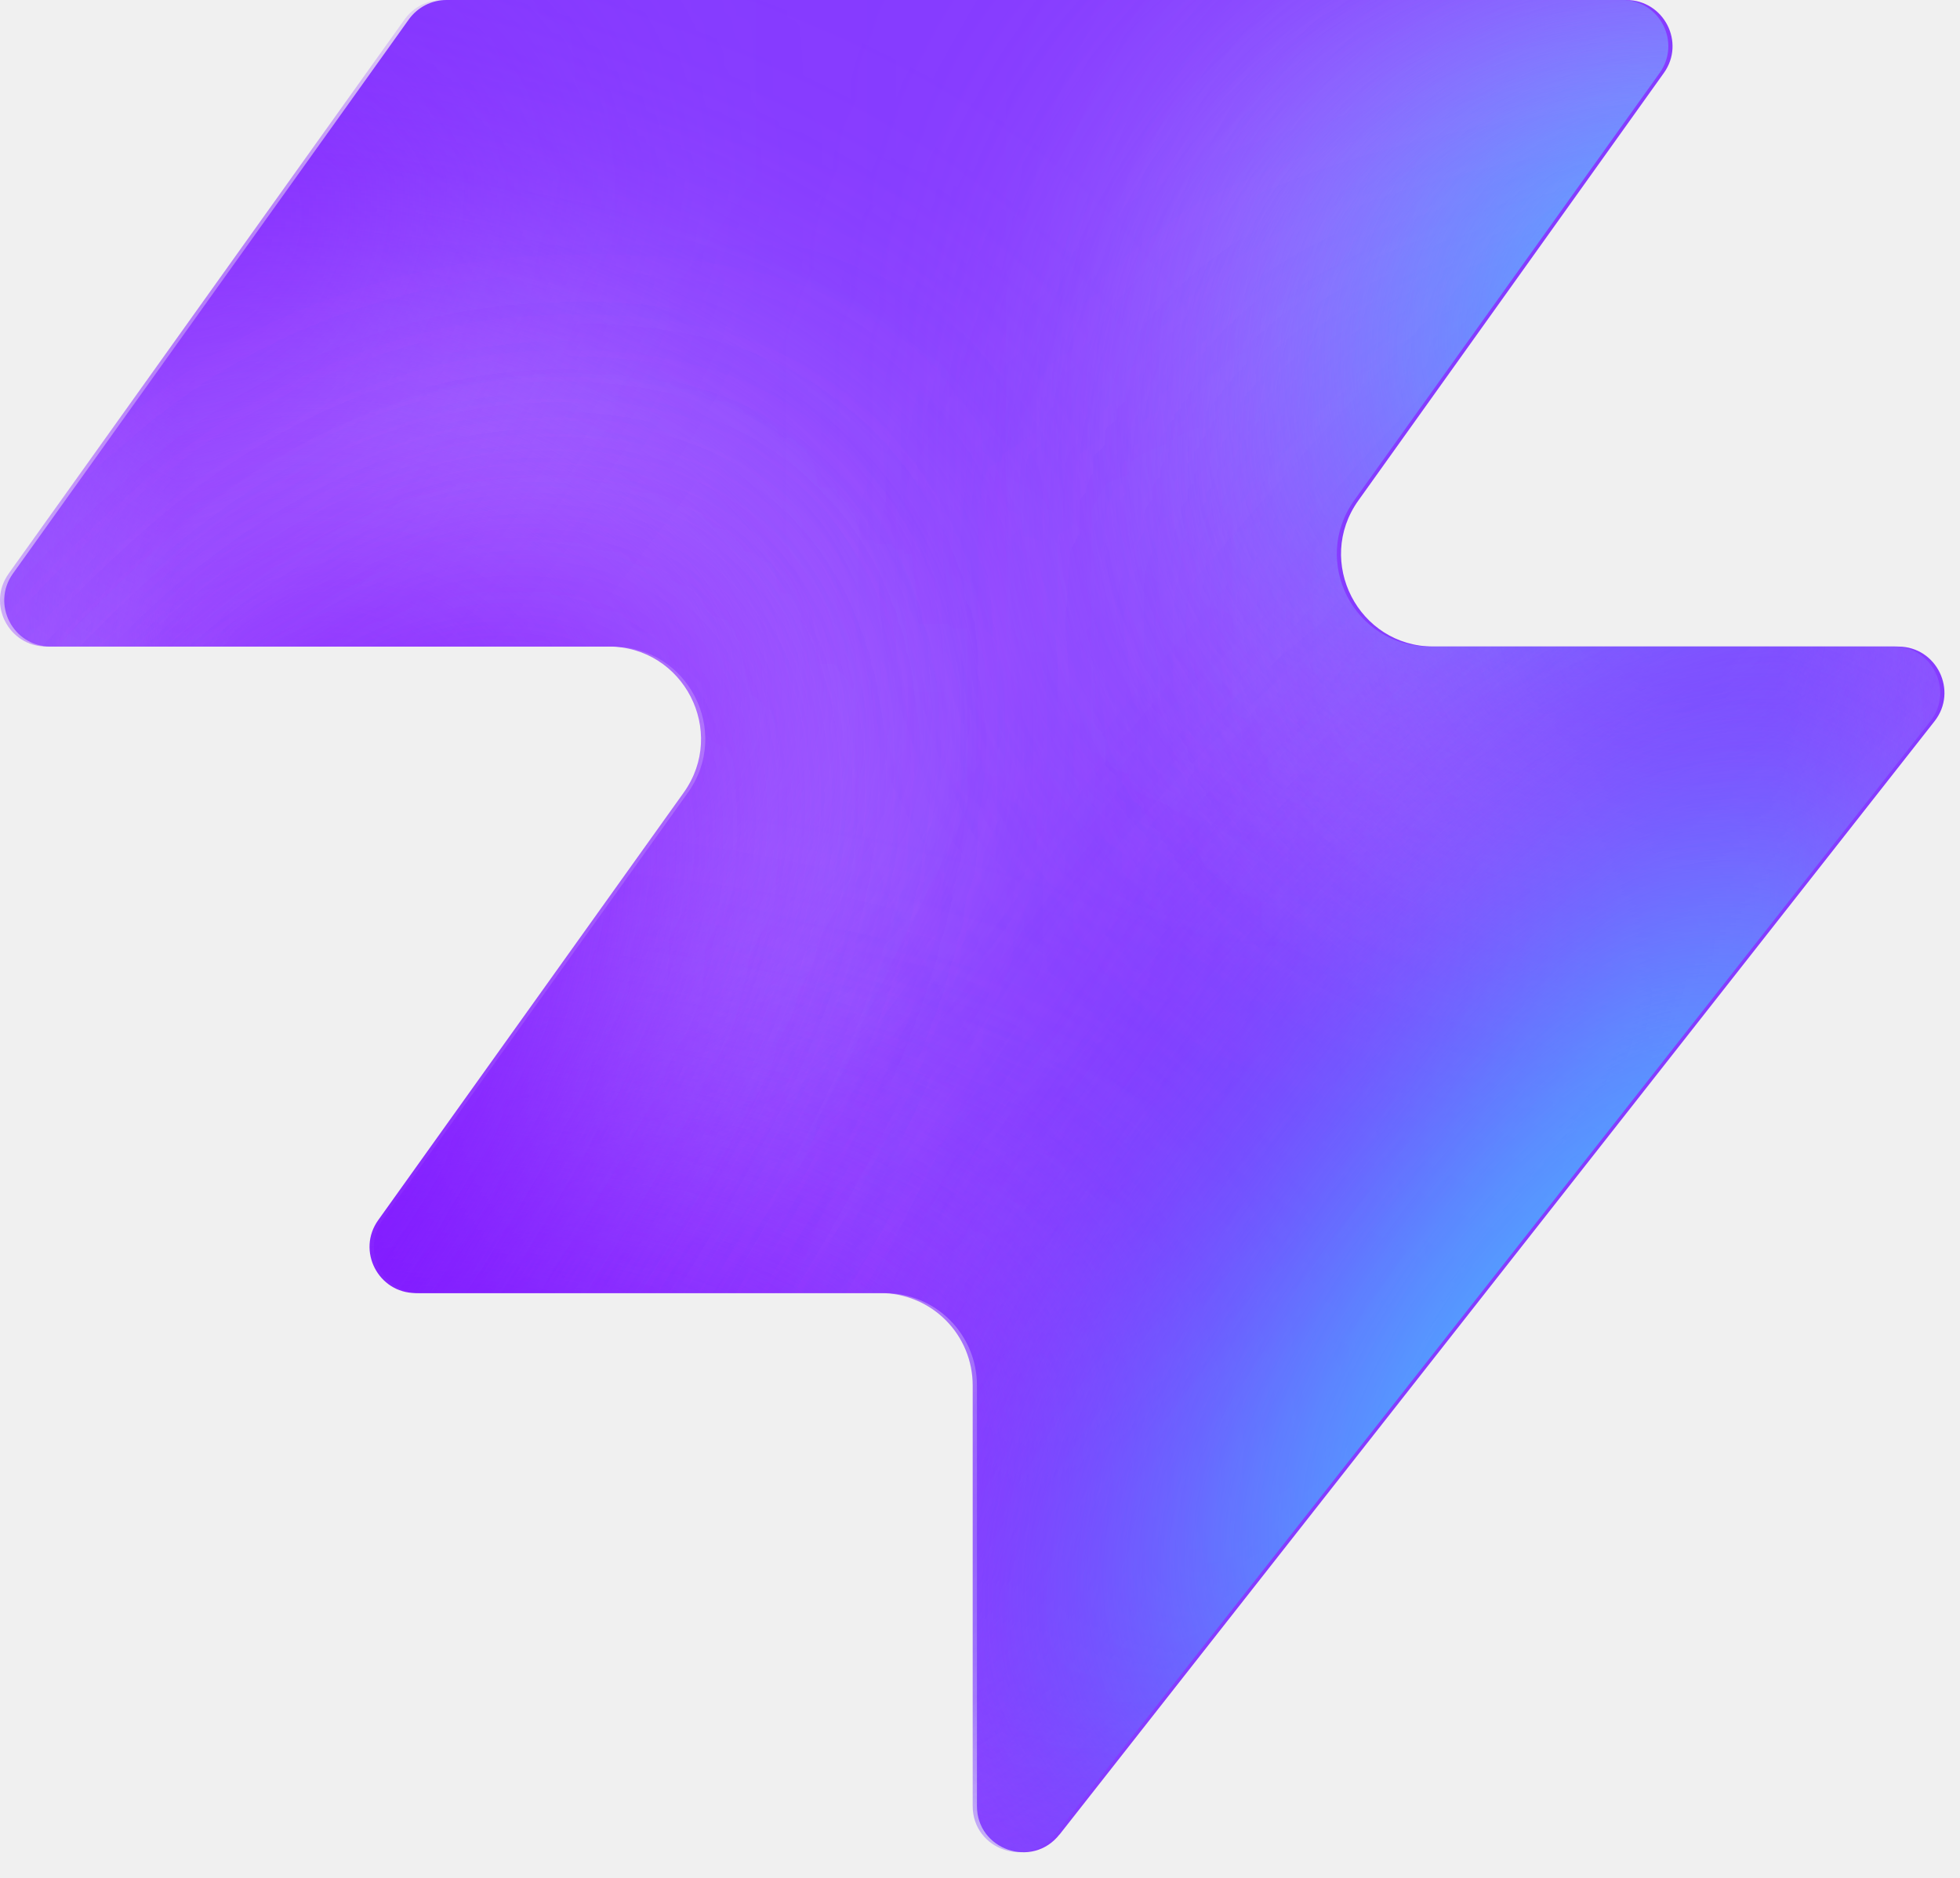
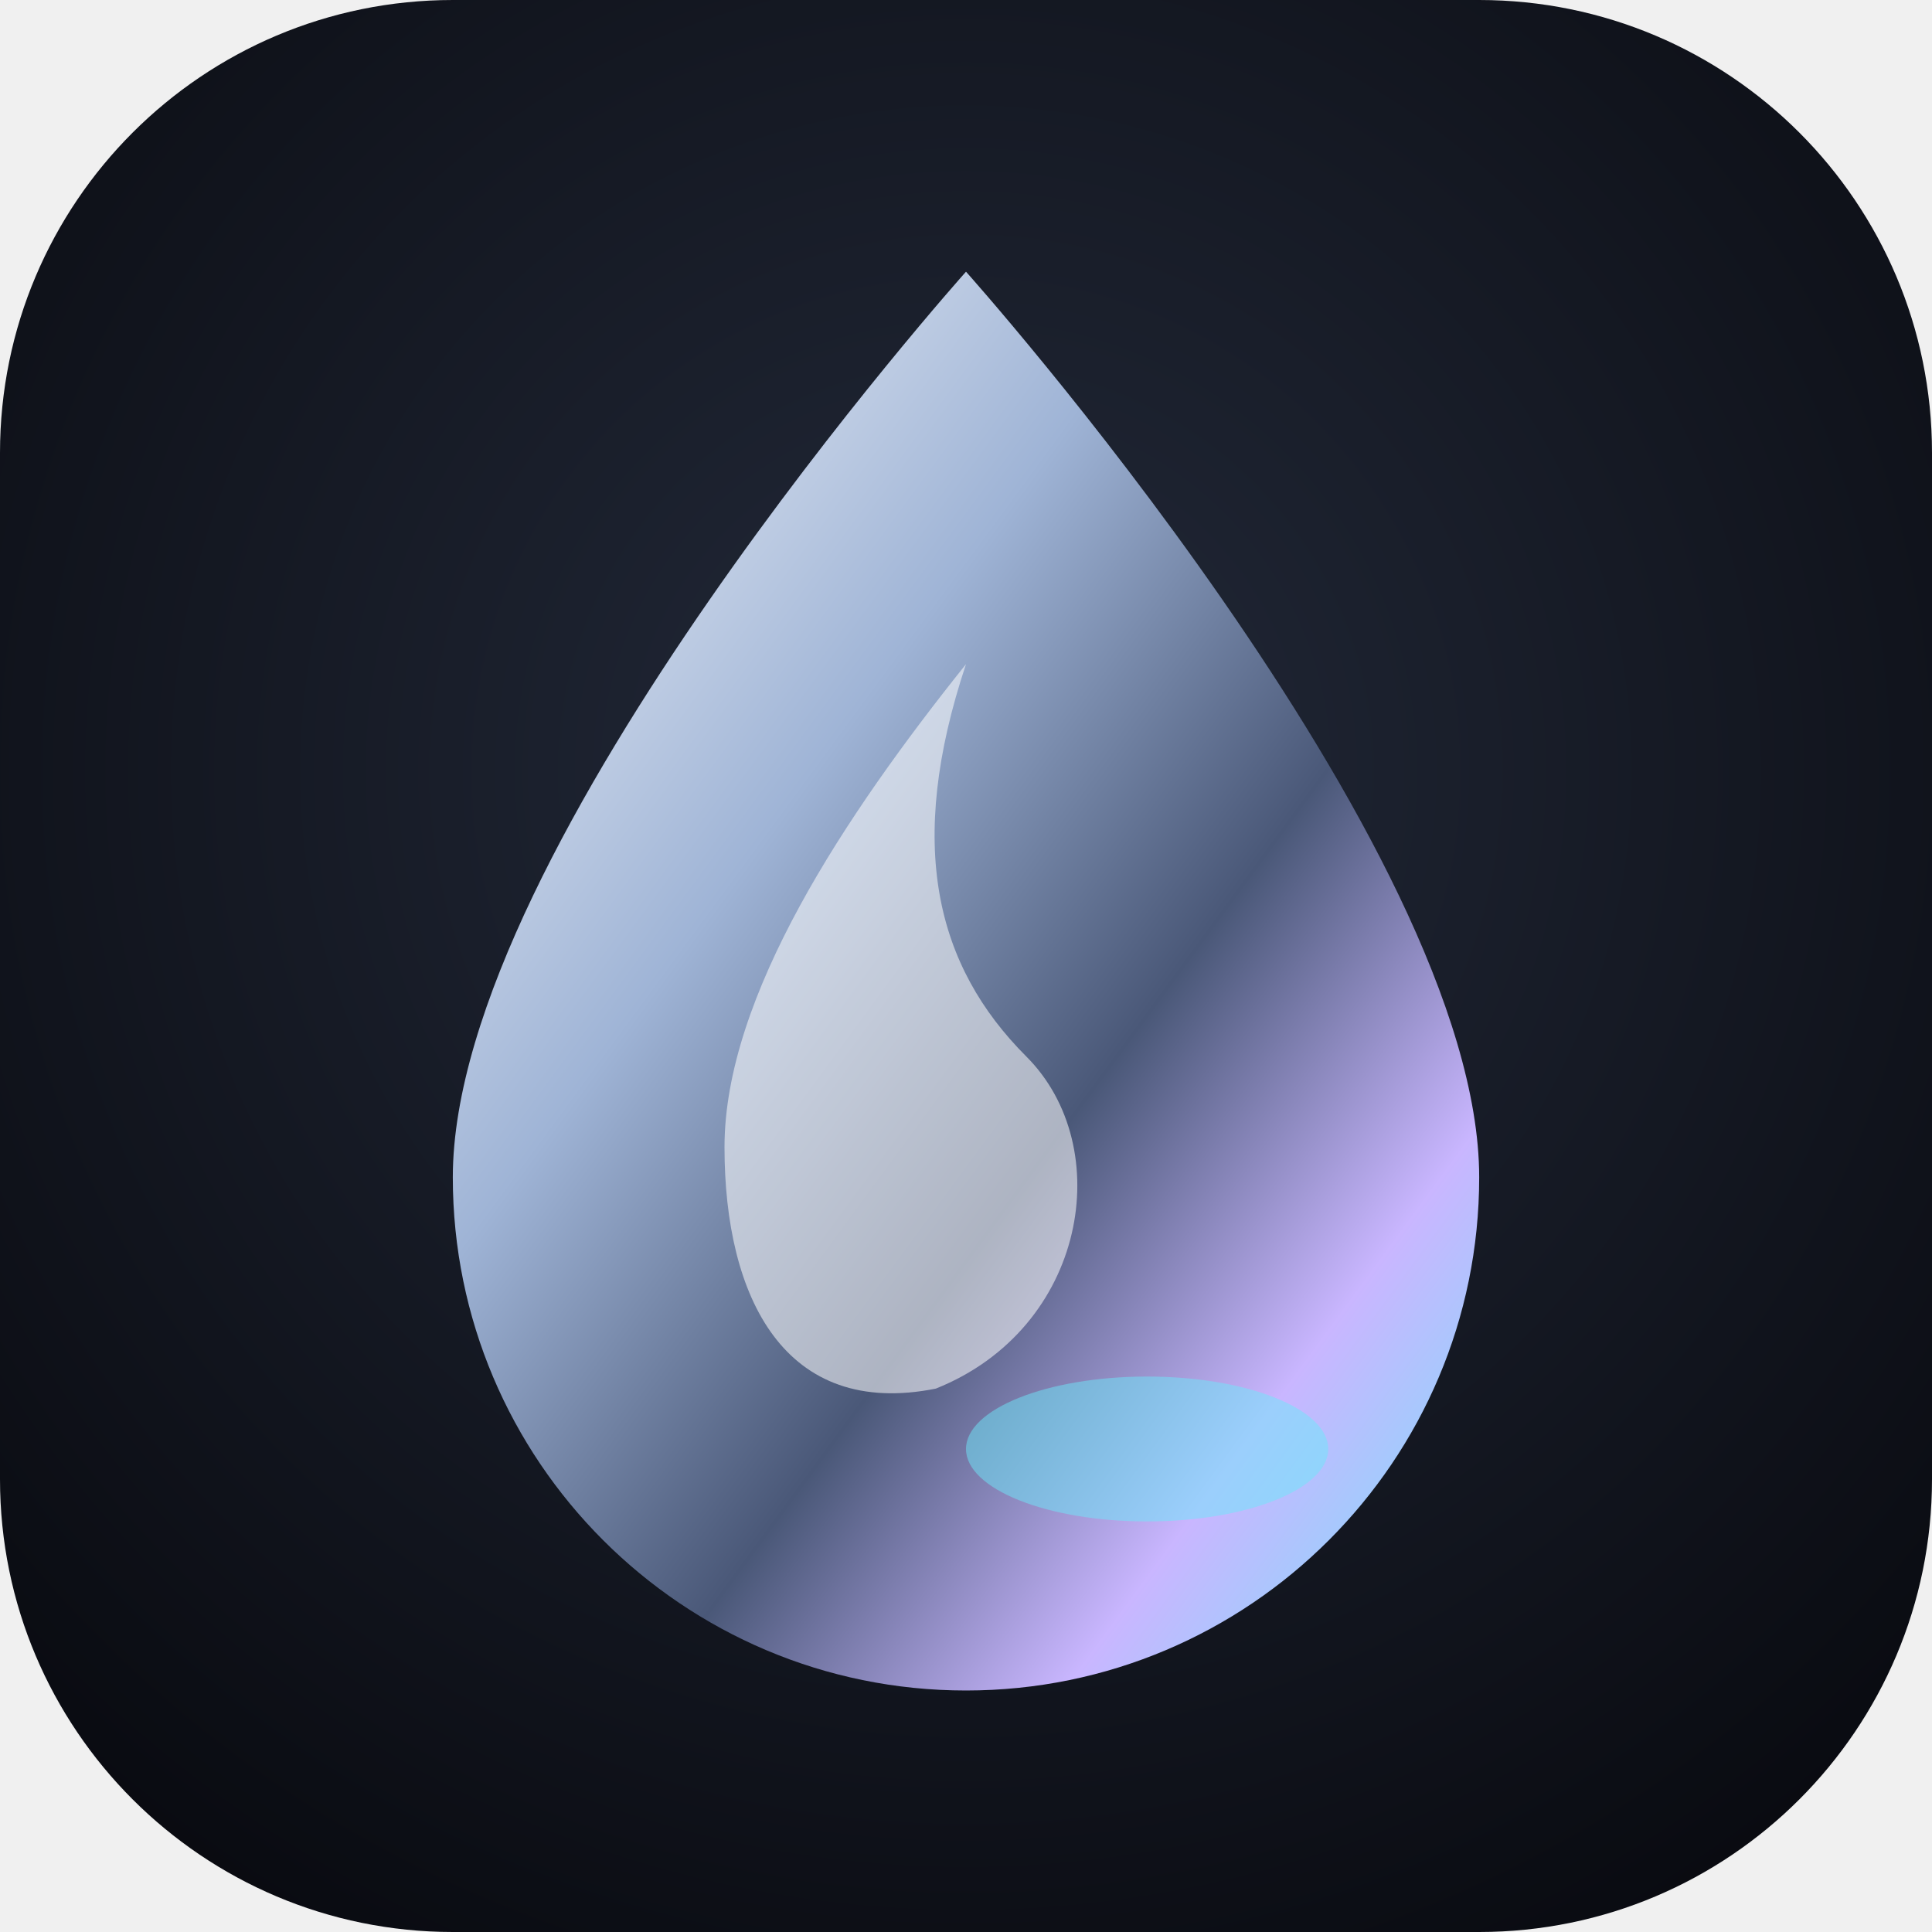
- <svg xmlns="http://www.w3.org/2000/svg" width="48" height="46" fill="none" viewBox="0 0 48 46">
-   <path fill="#863bff" d="M25.946 44.938c-.664.845-2.021.375-2.021-.698V33.937a2.26 2.26 0 0 0-2.262-2.262H10.287c-.92 0-1.456-1.04-.92-1.788l7.48-10.471c1.07-1.497 0-3.578-1.842-3.578H1.237c-.92 0-1.456-1.04-.92-1.788L10.013.474c.214-.297.556-.474.92-.474h28.894c.92 0 1.456 1.04.92 1.788l-7.48 10.471c-1.07 1.498 0 3.579 1.842 3.579h11.377c.943 0 1.473 1.088.89 1.83L25.947 44.94z" style="fill:#863bff;fill:color(display-p3 .525 .23 1);fill-opacity:1" />
-   <mask id="a" width="48" height="46" x="0" y="0" maskUnits="userSpaceOnUse" style="mask-type:alpha">
-     <path fill="#000" d="M25.842 44.938c-.664.844-2.021.375-2.021-.698V33.937a2.26 2.26 0 0 0-2.262-2.262H10.183c-.92 0-1.456-1.04-.92-1.788l7.48-10.471c1.07-1.498 0-3.579-1.842-3.579H1.133c-.92 0-1.456-1.04-.92-1.787L9.91.473c.214-.297.556-.474.92-.474h28.894c.92 0 1.456 1.04.92 1.788l-7.48 10.471c-1.07 1.498 0 3.578 1.842 3.578h11.377c.943 0 1.473 1.088.89 1.832L25.843 44.94z" style="fill:#000;fill-opacity:1" />
-   </mask>
-   <g mask="url(#a)">
-     <g filter="url(#b)">
-       <ellipse cx="5.508" cy="14.704" fill="#ede6ff" rx="5.508" ry="14.704" style="fill:#ede6ff;fill:color(display-p3 .927 .903 1);fill-opacity:1" transform="matrix(.00324 1 1 -.00324 -4.47 31.516)" />
-     </g>
-     <g filter="url(#c)">
-       <ellipse cx="10.399" cy="29.851" fill="#ede6ff" rx="10.399" ry="29.851" style="fill:#ede6ff;fill:color(display-p3 .927 .903 1);fill-opacity:1" transform="matrix(.00324 1 1 -.00324 -39.328 7.883)" />
-     </g>
-     <g filter="url(#d)">
-       <ellipse cx="5.508" cy="30.487" fill="#7e14ff" rx="5.508" ry="30.487" style="fill:#7e14ff;fill:color(display-p3 .492 .077 1);fill-opacity:1" transform="rotate(89.814 -25.913 -14.639)scale(1 -1)" />
-     </g>
-     <g filter="url(#e)">
-       <ellipse cx="5.508" cy="30.599" fill="#7e14ff" rx="5.508" ry="30.599" style="fill:#7e14ff;fill:color(display-p3 .492 .077 1);fill-opacity:1" transform="rotate(89.814 -32.644 -3.334)scale(1 -1)" />
-     </g>
-     <g filter="url(#f)">
-       <ellipse cx="5.508" cy="30.599" fill="#7e14ff" rx="5.508" ry="30.599" style="fill:#7e14ff;fill:color(display-p3 .492 .077 1);fill-opacity:1" transform="matrix(.00324 1 1 -.00324 -34.34 30.47)" />
-     </g>
-     <g filter="url(#g)">
-       <ellipse cx="14.072" cy="22.078" fill="#ede6ff" rx="14.072" ry="22.078" style="fill:#ede6ff;fill:color(display-p3 .927 .903 1);fill-opacity:1" transform="rotate(93.35 24.506 48.493)scale(-1 1)" />
-     </g>
-     <g filter="url(#h)">
-       <ellipse cx="3.47" cy="21.501" fill="#7e14ff" rx="3.47" ry="21.501" style="fill:#7e14ff;fill:color(display-p3 .492 .077 1);fill-opacity:1" transform="rotate(89.009 28.708 47.59)scale(-1 1)" />
-     </g>
-     <g filter="url(#i)">
-       <ellipse cx="3.47" cy="21.501" fill="#7e14ff" rx="3.47" ry="21.501" style="fill:#7e14ff;fill:color(display-p3 .492 .077 1);fill-opacity:1" transform="rotate(89.009 28.708 47.59)scale(-1 1)" />
-     </g>
-     <g filter="url(#j)">
-       <ellipse cx=".387" cy="8.972" fill="#7e14ff" rx="4.407" ry="29.108" style="fill:#7e14ff;fill:color(display-p3 .492 .077 1);fill-opacity:1" transform="rotate(39.51 .387 8.972)" />
-     </g>
-     <g filter="url(#k)">
-       <ellipse cx="47.523" cy="-6.092" fill="#7e14ff" rx="4.407" ry="29.108" style="fill:#7e14ff;fill:color(display-p3 .492 .077 1);fill-opacity:1" transform="rotate(37.892 47.523 -6.092)" />
-     </g>
-     <g filter="url(#l)">
-       <ellipse cx="41.412" cy="6.333" fill="#47bfff" rx="5.971" ry="9.665" style="fill:#47bfff;fill:color(display-p3 .28 .748 1);fill-opacity:1" transform="rotate(37.892 41.412 6.333)" />
-     </g>
-     <g filter="url(#m)">
-       <ellipse cx="-1.879" cy="38.332" fill="#7e14ff" rx="4.407" ry="29.108" style="fill:#7e14ff;fill:color(display-p3 .492 .077 1);fill-opacity:1" transform="rotate(37.892 -1.88 38.332)" />
-     </g>
-     <g filter="url(#n)">
-       <ellipse cx="-1.879" cy="38.332" fill="#7e14ff" rx="4.407" ry="29.108" style="fill:#7e14ff;fill:color(display-p3 .492 .077 1);fill-opacity:1" transform="rotate(37.892 -1.88 38.332)" />
-     </g>
-     <g filter="url(#o)">
-       <ellipse cx="35.651" cy="29.907" fill="#7e14ff" rx="4.407" ry="29.108" style="fill:#7e14ff;fill:color(display-p3 .492 .077 1);fill-opacity:1" transform="rotate(37.892 35.651 29.907)" />
-     </g>
-     <g filter="url(#p)">
-       <ellipse cx="38.418" cy="32.4" fill="#47bfff" rx="5.971" ry="15.297" style="fill:#47bfff;fill:color(display-p3 .28 .748 1);fill-opacity:1" transform="rotate(37.892 38.418 32.4)" />
-     </g>
-   </g>
+ <svg xmlns="http://www.w3.org/2000/svg" viewBox="0 0 64 64">
  <defs>
-     <filter id="b" width="60.045" height="41.654" x="-19.77" y="16.149" color-interpolation-filters="sRGB" filterUnits="userSpaceOnUse">
-       <feFlood flood-opacity="0" result="BackgroundImageFix" />
-       <feBlend in="SourceGraphic" in2="BackgroundImageFix" result="shape" />
-       <feGaussianBlur result="effect1_foregroundBlur_2002_17158" stdDeviation="7.659" />
-     </filter>
-     <filter id="c" width="90.34" height="51.437" x="-54.613" y="-7.533" color-interpolation-filters="sRGB" filterUnits="userSpaceOnUse">
-       <feFlood flood-opacity="0" result="BackgroundImageFix" />
-       <feBlend in="SourceGraphic" in2="BackgroundImageFix" result="shape" />
-       <feGaussianBlur result="effect1_foregroundBlur_2002_17158" stdDeviation="7.659" />
-     </filter>
-     <filter id="d" width="79.355" height="29.4" x="-49.64" y="2.03" color-interpolation-filters="sRGB" filterUnits="userSpaceOnUse">
-       <feFlood flood-opacity="0" result="BackgroundImageFix" />
-       <feBlend in="SourceGraphic" in2="BackgroundImageFix" result="shape" />
-       <feGaussianBlur result="effect1_foregroundBlur_2002_17158" stdDeviation="4.596" />
-     </filter>
-     <filter id="e" width="79.579" height="29.4" x="-45.045" y="20.029" color-interpolation-filters="sRGB" filterUnits="userSpaceOnUse">
-       <feFlood flood-opacity="0" result="BackgroundImageFix" />
-       <feBlend in="SourceGraphic" in2="BackgroundImageFix" result="shape" />
-       <feGaussianBlur result="effect1_foregroundBlur_2002_17158" stdDeviation="4.596" />
-     </filter>
-     <filter id="f" width="79.579" height="29.4" x="-43.513" y="21.178" color-interpolation-filters="sRGB" filterUnits="userSpaceOnUse">
-       <feFlood flood-opacity="0" result="BackgroundImageFix" />
-       <feBlend in="SourceGraphic" in2="BackgroundImageFix" result="shape" />
-       <feGaussianBlur result="effect1_foregroundBlur_2002_17158" stdDeviation="4.596" />
-     </filter>
-     <filter id="g" width="74.749" height="58.852" x="15.756" y="-17.901" color-interpolation-filters="sRGB" filterUnits="userSpaceOnUse">
-       <feFlood flood-opacity="0" result="BackgroundImageFix" />
-       <feBlend in="SourceGraphic" in2="BackgroundImageFix" result="shape" />
-       <feGaussianBlur result="effect1_foregroundBlur_2002_17158" stdDeviation="7.659" />
-     </filter>
-     <filter id="h" width="61.377" height="25.362" x="23.548" y="2.284" color-interpolation-filters="sRGB" filterUnits="userSpaceOnUse">
-       <feFlood flood-opacity="0" result="BackgroundImageFix" />
-       <feBlend in="SourceGraphic" in2="BackgroundImageFix" result="shape" />
-       <feGaussianBlur result="effect1_foregroundBlur_2002_17158" stdDeviation="4.596" />
-     </filter>
-     <filter id="i" width="61.377" height="25.362" x="23.548" y="2.284" color-interpolation-filters="sRGB" filterUnits="userSpaceOnUse">
-       <feFlood flood-opacity="0" result="BackgroundImageFix" />
-       <feBlend in="SourceGraphic" in2="BackgroundImageFix" result="shape" />
-       <feGaussianBlur result="effect1_foregroundBlur_2002_17158" stdDeviation="4.596" />
-     </filter>
-     <filter id="j" width="56.045" height="63.649" x="-27.636" y="-22.853" color-interpolation-filters="sRGB" filterUnits="userSpaceOnUse">
-       <feFlood flood-opacity="0" result="BackgroundImageFix" />
-       <feBlend in="SourceGraphic" in2="BackgroundImageFix" result="shape" />
-       <feGaussianBlur result="effect1_foregroundBlur_2002_17158" stdDeviation="4.596" />
-     </filter>
-     <filter id="k" width="54.814" height="64.646" x="20.116" y="-38.415" color-interpolation-filters="sRGB" filterUnits="userSpaceOnUse">
-       <feFlood flood-opacity="0" result="BackgroundImageFix" />
-       <feBlend in="SourceGraphic" in2="BackgroundImageFix" result="shape" />
-       <feGaussianBlur result="effect1_foregroundBlur_2002_17158" stdDeviation="4.596" />
-     </filter>
-     <filter id="l" width="33.541" height="35.313" x="24.641" y="-11.323" color-interpolation-filters="sRGB" filterUnits="userSpaceOnUse">
-       <feFlood flood-opacity="0" result="BackgroundImageFix" />
-       <feBlend in="SourceGraphic" in2="BackgroundImageFix" result="shape" />
-       <feGaussianBlur result="effect1_foregroundBlur_2002_17158" stdDeviation="4.596" />
-     </filter>
-     <filter id="m" width="54.814" height="64.646" x="-29.286" y="6.009" color-interpolation-filters="sRGB" filterUnits="userSpaceOnUse">
-       <feFlood flood-opacity="0" result="BackgroundImageFix" />
-       <feBlend in="SourceGraphic" in2="BackgroundImageFix" result="shape" />
-       <feGaussianBlur result="effect1_foregroundBlur_2002_17158" stdDeviation="4.596" />
-     </filter>
-     <filter id="n" width="54.814" height="64.646" x="-29.286" y="6.009" color-interpolation-filters="sRGB" filterUnits="userSpaceOnUse">
-       <feFlood flood-opacity="0" result="BackgroundImageFix" />
-       <feBlend in="SourceGraphic" in2="BackgroundImageFix" result="shape" />
-       <feGaussianBlur result="effect1_foregroundBlur_2002_17158" stdDeviation="4.596" />
-     </filter>
-     <filter id="o" width="54.814" height="64.646" x="8.244" y="-2.416" color-interpolation-filters="sRGB" filterUnits="userSpaceOnUse">
-       <feFlood flood-opacity="0" result="BackgroundImageFix" />
-       <feBlend in="SourceGraphic" in2="BackgroundImageFix" result="shape" />
-       <feGaussianBlur result="effect1_foregroundBlur_2002_17158" stdDeviation="4.596" />
-     </filter>
-     <filter id="p" width="39.409" height="43.623" x="18.713" y="10.588" color-interpolation-filters="sRGB" filterUnits="userSpaceOnUse">
-       <feFlood flood-opacity="0" result="BackgroundImageFix" />
-       <feBlend in="SourceGraphic" in2="BackgroundImageFix" result="shape" />
-       <feGaussianBlur result="effect1_foregroundBlur_2002_17158" stdDeviation="4.596" />
-     </filter>
+     <radialGradient id="bg" cx="50%" cy="40%" r="75%">
+       <stop offset="0" stop-color="#232a3a" />
+       <stop offset="1" stop-color="#07080d" />
+     </radialGradient>
+     <linearGradient id="metal" x1="0" y1="0" x2="1" y2="1">
+       <stop offset="0" stop-color="#ffffff" />
+       <stop offset=".35" stop-color="#9fb4d6" />
+       <stop offset=".6" stop-color="#4a5878" />
+       <stop offset=".8" stop-color="#c9b6ff" />
+       <stop offset="1" stop-color="#6ee7f9" />
+     </linearGradient>
  </defs>
+   <rect width="64" height="64" rx="15" fill="url(#bg)" />
+   <path d="M32 9C32 9 15 28 15 39a17 17 0 0 0 34 0C49 28 32 9 32 9Z" fill="url(#metal)" />
+   <path d="M24 38c0-5 4-11 8-16-2 6-1 10 2 13s2 9-3 11c-5 1-7-3-7-8Z" fill="#fff" opacity=".55" />
+   <ellipse cx="38" cy="48" rx="6" ry="2.4" fill="#6ee7f9" opacity=".5" />
</svg>
